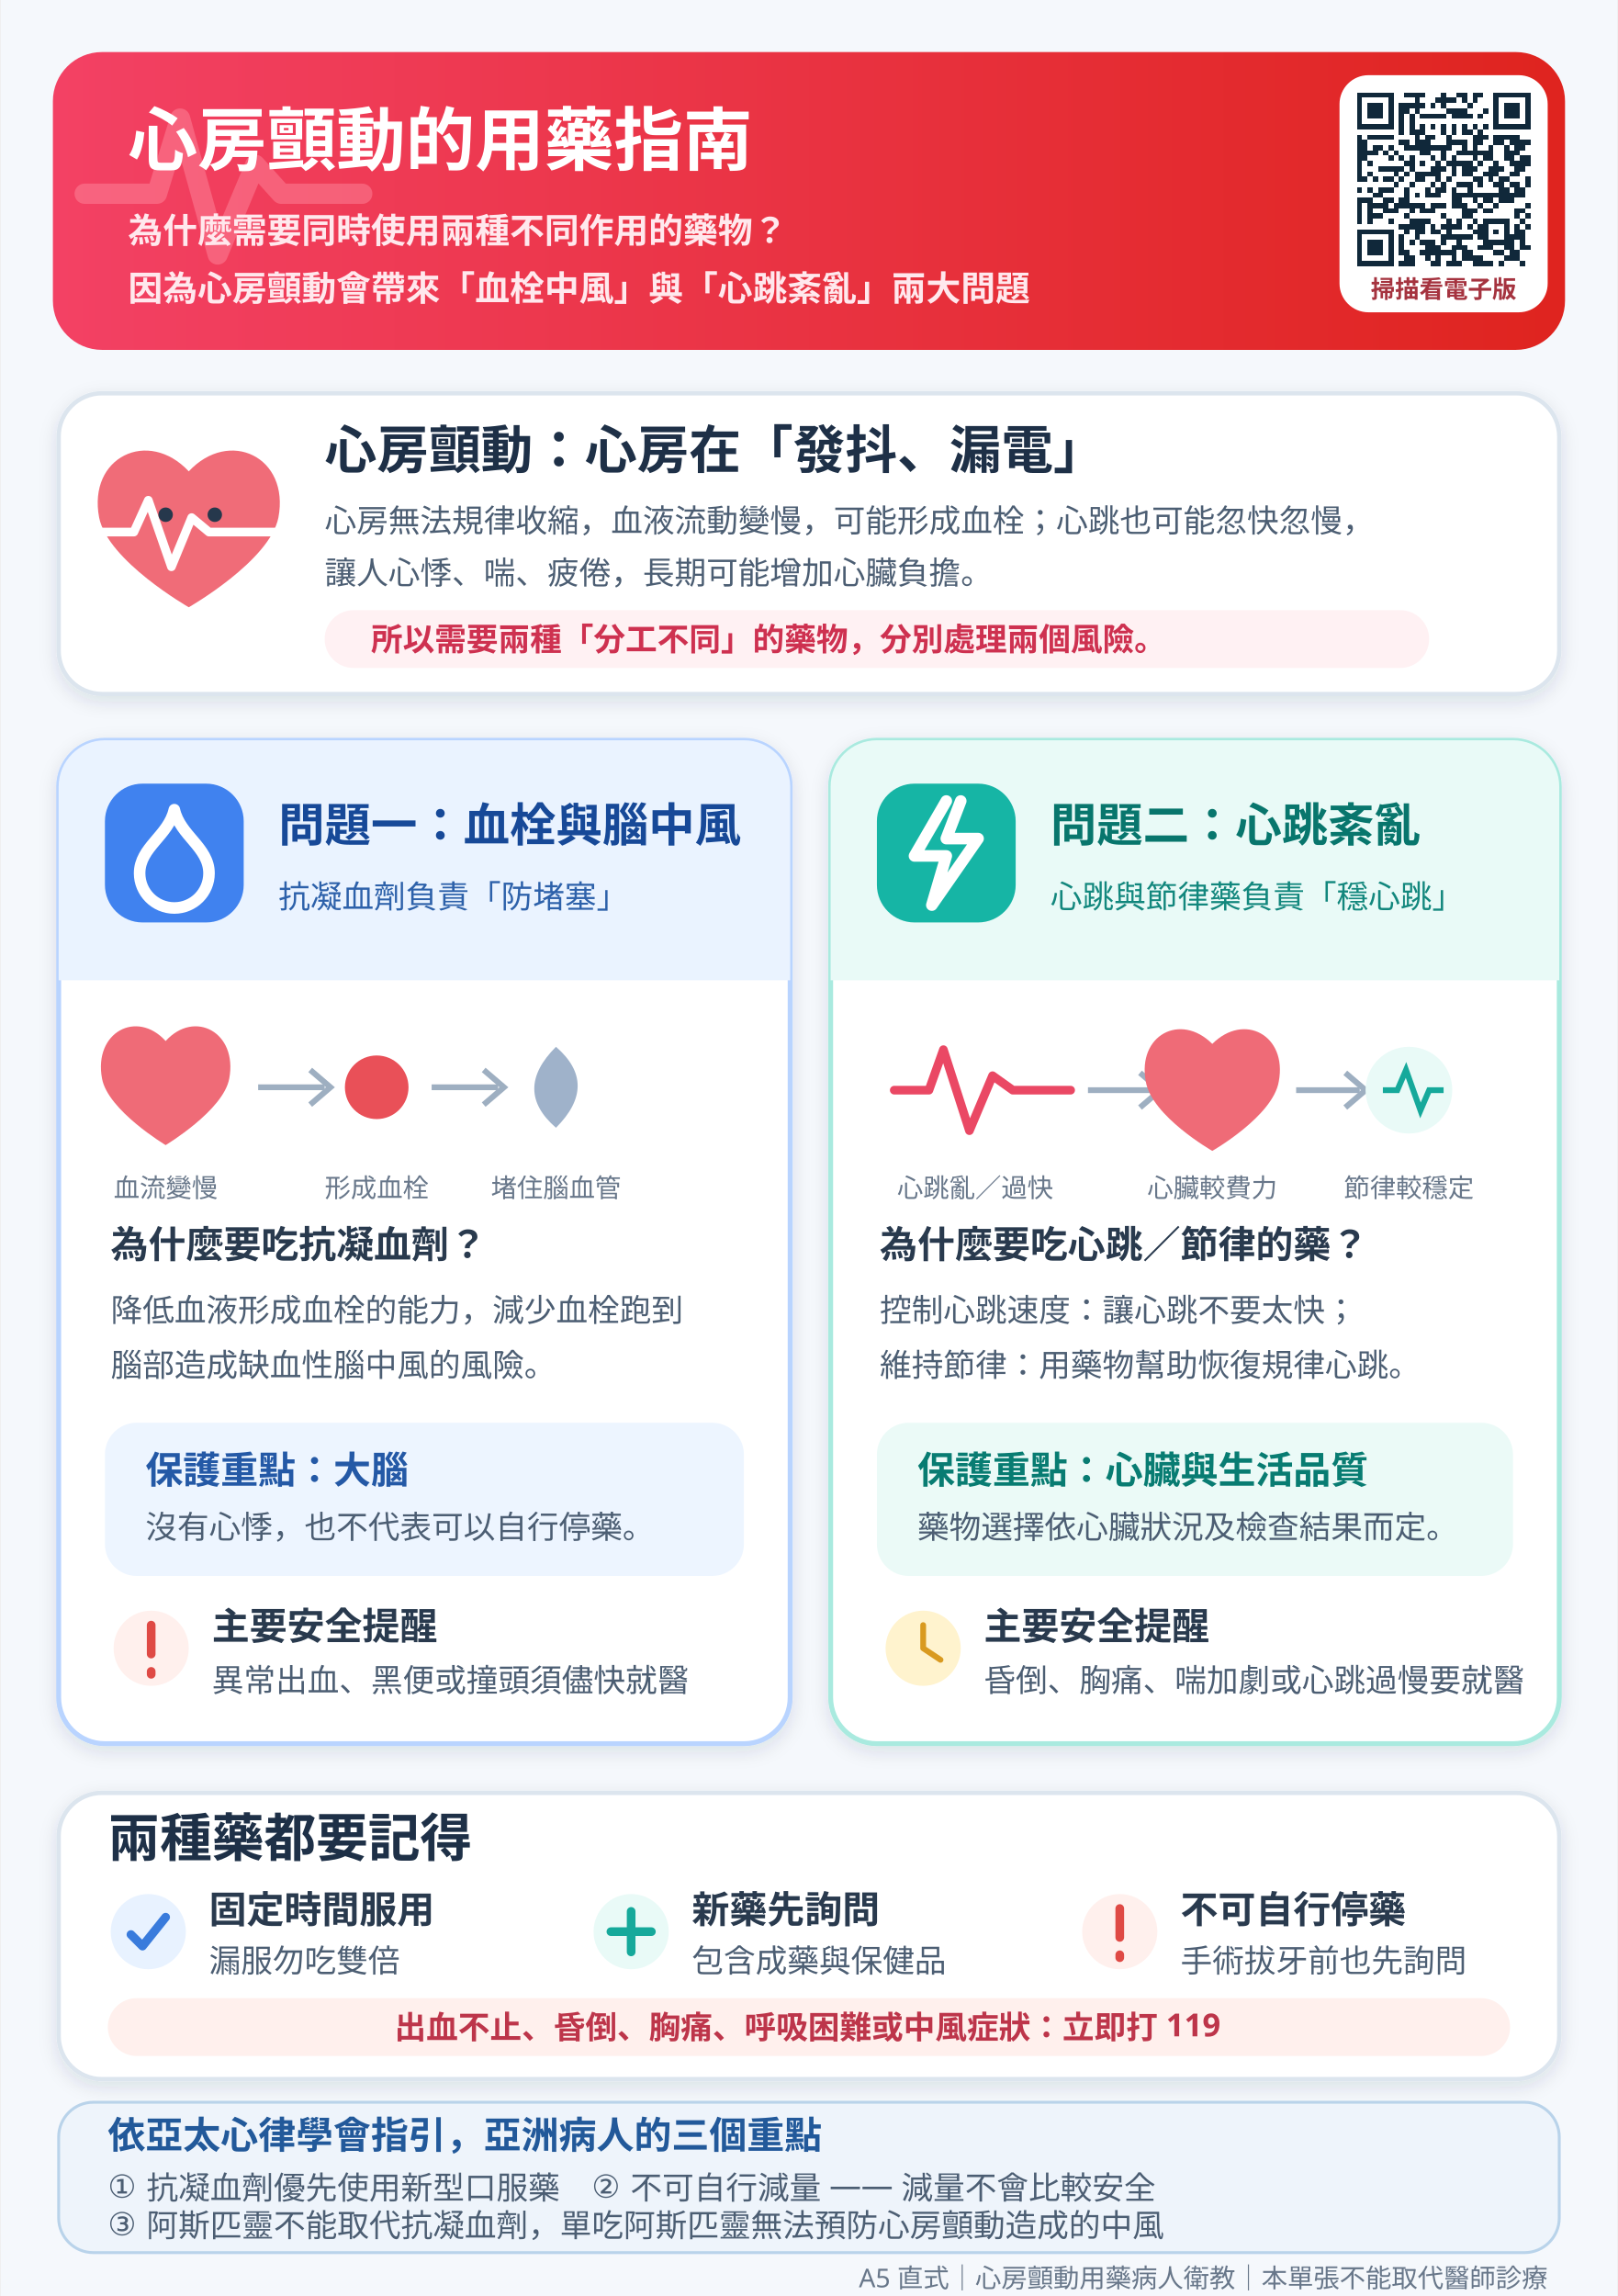
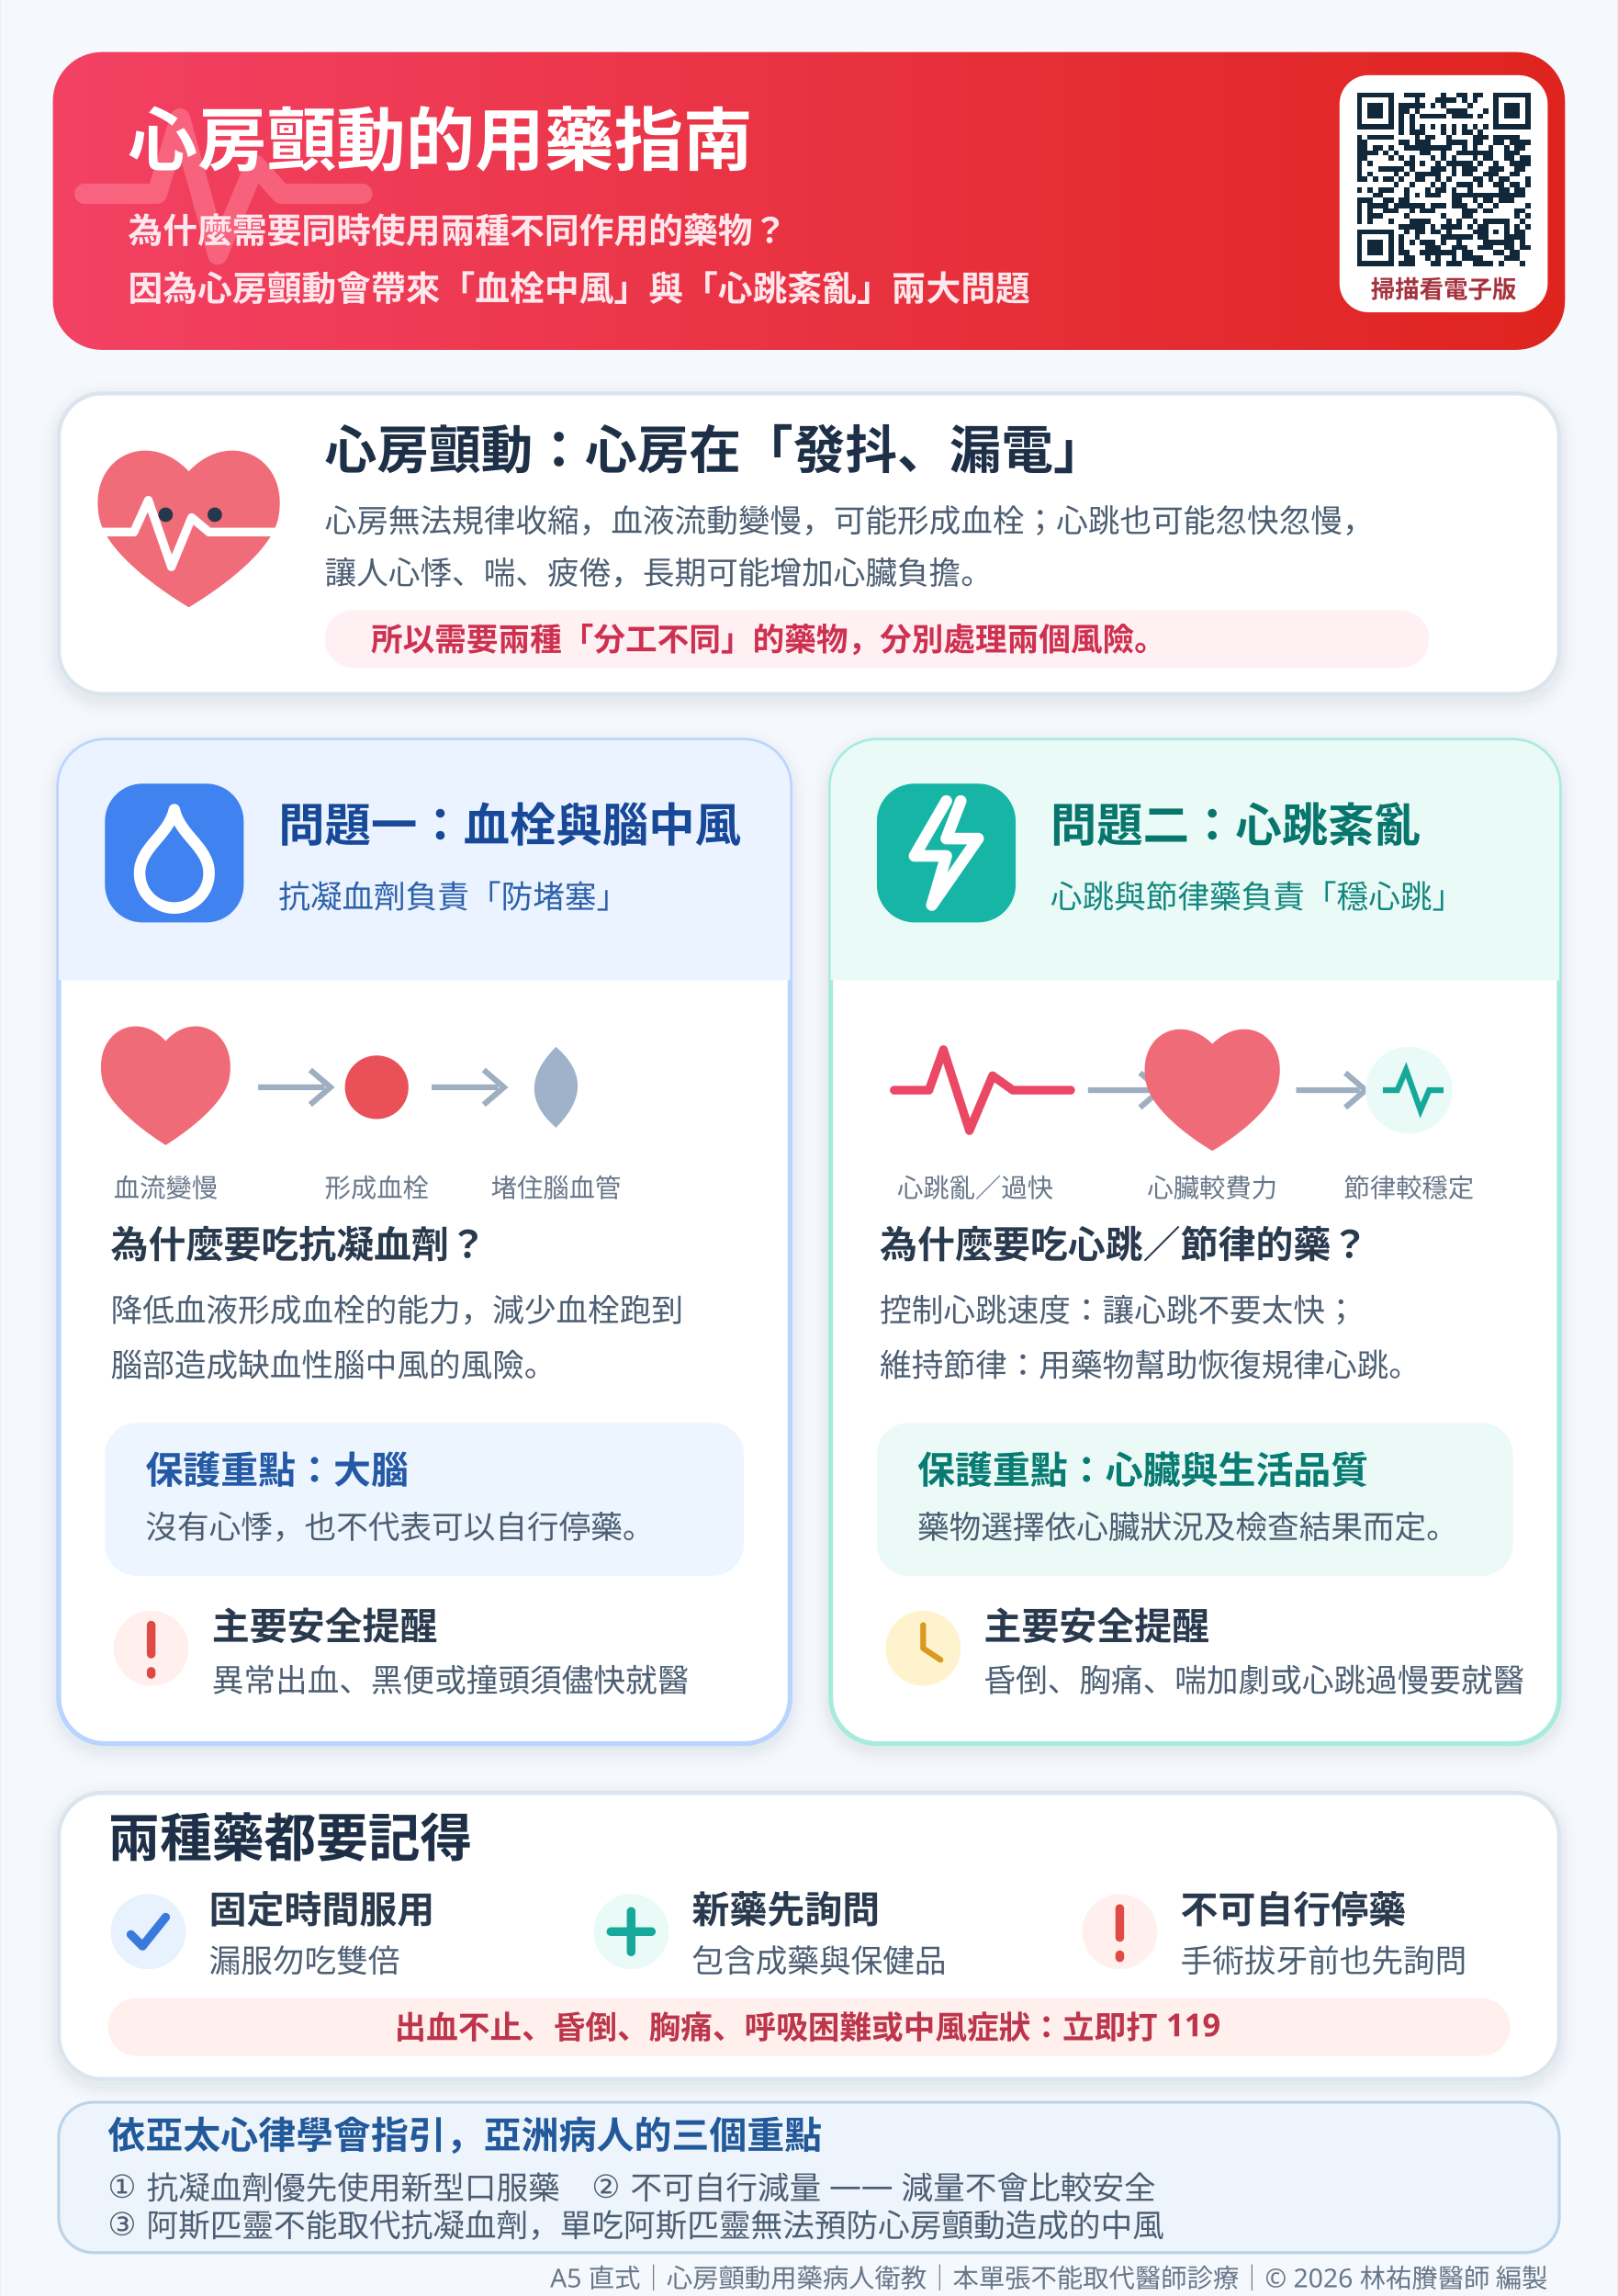
<svg xmlns="http://www.w3.org/2000/svg" width="148mm" height="210mm" viewBox="0 0 559 794">
  <defs>
    <style>.t{font:700 24px 'Microsoft JhengHei','Noto Sans TC',sans-serif;fill:white}.st{font:600 12px 'Microsoft JhengHei','Noto Sans TC',sans-serif;fill:#ffe8ed}.h{font:700 18px 'Microsoft JhengHei','Noto Sans TC',sans-serif;fill:#1e3047}.hh{font:700 16px 'Microsoft JhengHei','Noto Sans TC',sans-serif}.b{font:700 13px 'Microsoft JhengHei','Noto Sans TC',sans-serif;fill:#293a4e}.s{font:500 11px 'Microsoft JhengHei','Noto Sans TC',sans-serif;fill:#4c5e73}.xs{font:500 9px 'Microsoft JhengHei','Noto Sans TC',sans-serif;fill:#68778a}.line{stroke-linecap:round;stroke-linejoin:round}.card{fill:#fff;stroke:#dce5ee;stroke-width:1.5}</style>
    <linearGradient id="r" x1="0" x2="1">
      <stop stop-color="#f34164" />
      <stop offset="1" stop-color="#df241f" />
    </linearGradient>
    <filter id="sh">
      <feDropShadow dx="0" dy="2" stdDeviation="3" flood-color="#1b3149" flood-opacity=".12" />
    </filter>
  </defs>
  <rect width="559" height="794" fill="#f5f8fc" />
  <rect x="18" y="18" width="523" height="103" rx="17" fill="url(#r)" />
  <path d="M29 67h25l8-26 13 47 13-31 9 10h28" fill="none" stroke="#ff8fa1" stroke-width="7" opacity=".45" class="line" />
  <text x="44" y="57" class="t">心房顫動的用藥指南</text>
  <text x="44" y="84" class="st">為什麼需要同時使用兩種不同作用的藥物？</text>
  <text x="44" y="104" class="st">因為心房顫動會帶來「血栓中風」與「心跳紊亂」兩大問題</text>
  <rect x="20" y="136" width="519" height="104" rx="15" class="card" filter="url(#sh)" />
  <g transform="translate(35 151)">
    <path d="M30 12C16-3-5 7-1 28c3 15 31 31 31 31s28-16 31-31C65 7 44-3 30 12z" fill="#f06c78" />
    <path d="M-2 33h13l5-11 8 23 7-17 6 5h24" fill="none" stroke="#fff" stroke-width="3" class="line" />
    <circle cx="22" cy="27" r="2.5" fill="#26384c" />
    <circle cx="39" cy="27" r="2.5" fill="#26384c" />
  </g>
  <text x="112" y="162" class="h">心房顫動：心房在「發抖、漏電」</text>
  <text x="112" y="184" class="s">心房無法規律收縮，血液流動變慢，可能形成血栓；心跳也可能忽快忽慢，</text>
  <text x="112" y="202" class="s">讓人心悸、喘、疲倦，長期可能增加心臟負擔。</text>
  <rect x="112" y="211" width="382" height="20" rx="10" fill="#fff1f3" />
  <text x="128" y="225" class="s" style="font-weight:700;fill:#ce3150">所以需要兩種「分工不同」的藥物，分別處理兩個風險。</text>
  <rect x="20" y="256" width="253" height="347" rx="16" fill="#fff" stroke="#b9d4ff" stroke-width="1.7" filter="url(#sh)" />
  <path d="M20 272a16 16 0 0116-16h221a16 16 0 0116 16v67H20z" fill="#eaf3ff" />
  <rect x="36" y="271" width="48" height="48" rx="13" fill="#4082ef" />
  <path d="M60 280c-2 9-12 13-12 22a12 12 0 0024 0c0-9-10-13-12-22z" fill="none" stroke="#fff" stroke-width="4" class="line" />
  <text x="96" y="291" class="hh" style="fill:#174998">問題一：血栓與腦中風</text>
  <text x="96" y="314" class="s" style="fill:#2d61aa">抗凝血劑負責「防堵塞」</text>
  <g transform="translate(39 355)">
    <path d="M18 5C8-6-7 2-4 18c2 11 22 23 22 23s20-12 22-23C43 2 28-6 18 5z" fill="#ef6b77" />
    <path d="M50 21h23" stroke="#9eafc1" stroke-width="2" />
    <path d="M68 15l7 6-7 6" fill="none" stroke="#9eafc1" stroke-width="2" />
    <circle cx="91" cy="21" r="11" fill="#e95058" />
    <path d="M110 21h23" stroke="#9eafc1" stroke-width="2" />
    <path d="M128 15l7 6-7 6" fill="none" stroke="#9eafc1" stroke-width="2" />
    <path d="M153 7q15 13 0 28q-15-13 0-28z" fill="#9fb2ca" />
    <text x="18" y="59" text-anchor="middle" class="xs">血流變慢</text>
    <text x="91" y="59" text-anchor="middle" class="xs">形成血栓</text>
    <text x="153" y="59" text-anchor="middle" class="xs">堵住腦血管</text>
  </g>
  <text x="38" y="435" class="b">為什麼要吃抗凝血劑？</text>
  <text x="38" y="457" class="s">降低血液形成血栓的能力，減少血栓跑到</text>
  <text x="38" y="476" class="s">腦部造成缺血性腦中風的風險。</text>
  <rect x="36" y="492" width="221" height="53" rx="11" fill="#edf5ff" />
  <text x="50" y="513" class="b" style="fill:#2459a6">保護重點：大腦</text>
  <text x="50" y="532" class="s">沒有心悸，也不代表可以自行停藥。</text>
  <g transform="translate(39 557)">
    <circle cx="13" cy="13" r="13" fill="#fff0ed" />
    <path d="M13 5v10M13 21v1" stroke="#df4a45" stroke-width="3" class="line" />
    <text x="34" y="10" class="b">主要安全提醒</text>
    <text x="34" y="28" class="s">異常出血、黑便或撞頭須儘快就醫</text>
  </g>
  <rect x="287" y="256" width="252" height="347" rx="16" fill="#fff" stroke="#a9eadf" stroke-width="1.7" filter="url(#sh)" />
  <path d="M287 272a16 16 0 0116-16h220a16 16 0 0116 16v67H287z" fill="#e9faf7" />
  <rect x="303" y="271" width="48" height="48" rx="13" fill="#16b5a5" />
  <path d="M327 277l-11 19h11l-5 17 16-23h-11l5-13" fill="none" stroke="#fff" stroke-width="4" class="line" />
  <text x="363" y="291" class="hh" style="fill:#08766d">問題二：心跳紊亂</text>
  <text x="363" y="314" class="s" style="fill:#12877d">心跳與節律藥負責「穩心跳」</text>
  <g transform="translate(306 355)">
    <path d="M3 22h12l5-14 9 28 8-19 7 5h20" fill="none" stroke="#ea4864" stroke-width="3" class="line" />
    <path d="M70 22h23" stroke="#9eafc1" stroke-width="2" />
    <path d="M88 16l7 6-7 6" fill="none" stroke="#9eafc1" stroke-width="2" />
    <path d="M113 6C102-5 87 3 90 19c2 12 23 24 23 24s21-12 23-24c3-16-12-24-23-13z" fill="#ef6b77" />
    <path d="M142 22h22" stroke="#9eafc1" stroke-width="2" />
    <path d="M159 16l7 6-7 6" fill="none" stroke="#9eafc1" stroke-width="2" />
    <circle cx="181" cy="22" r="15" fill="#e9faf7" />
    <path d="M172 22h5l3-7 5 14 3-7h5" fill="none" stroke="#16a99b" stroke-width="2" />
    <text x="31" y="59" text-anchor="middle" class="xs">心跳亂／過快</text>
    <text x="113" y="59" text-anchor="middle" class="xs">心臟較費力</text>
    <text x="181" y="59" text-anchor="middle" class="xs">節律較穩定</text>
  </g>
  <text x="304" y="435" class="b">為什麼要吃心跳／節律的藥？</text>
  <text x="304" y="457" class="s">控制心跳速度：讓心跳不要太快；</text>
  <text x="304" y="476" class="s">維持節律：用藥物幫助恢復規律心跳。</text>
  <rect x="303" y="492" width="220" height="53" rx="11" fill="#ebfaf7" />
  <text x="317" y="513" class="b" style="fill:#087c72">保護重點：心臟與生活品質</text>
  <text x="317" y="532" class="s">藥物選擇依心臟狀況及檢查結果而定。</text>
  <g transform="translate(306 557)">
    <circle cx="13" cy="13" r="13" fill="#fff3ce" />
    <path d="M13 13V5M13 13l6 4" stroke="#d99a20" stroke-width="2" class="line" />
    <text x="34" y="10" class="b">主要安全提醒</text>
    <text x="34" y="28" class="s">昏倒、胸痛、喘加劇或心跳過慢要就醫</text>
  </g>
  <rect x="20" y="620" width="519" height="99" rx="15" fill="#fff" stroke="#dce5ee" stroke-width="1.5" filter="url(#sh)" />
  <text x="37" y="642" class="h">兩種藥都要記得</text>
  <g transform="translate(38 655)">
    <circle cx="13" cy="13" r="13" fill="#e8f2ff" />
    <path d="M7 14l4 4 8-10" fill="none" stroke="#397bdc" stroke-width="3" class="line" />
    <text x="34" y="10" class="b">固定時間服用</text>
    <text x="34" y="27" class="s">漏服勿吃雙倍</text>
  </g>
  <g transform="translate(205 655)">
    <circle cx="13" cy="13" r="13" fill="#e9faf7" />
    <path d="M6 13h14M13 6v14" stroke="#16a99b" stroke-width="3" class="line" />
    <text x="34" y="10" class="b">新藥先詢問</text>
    <text x="34" y="27" class="s">包含成藥與保健品</text>
  </g>
  <g transform="translate(374 655)">
    <circle cx="13" cy="13" r="13" fill="#fff0ed" />
    <path d="M13 5v10M13 21v1" stroke="#df4a45" stroke-width="3" class="line" />
    <text x="34" y="10" class="b">不可自行停藥</text>
    <text x="34" y="27" class="s">手術拔牙前也先詢問</text>
  </g>
  <rect x="37" y="691" width="485" height="20" rx="10" fill="#fff0ed" />
  <text x="279" y="705" text-anchor="middle" class="s" style="font-weight:700;fill:#bd354a">出血不止、昏倒、胸痛、呼吸困難或中風症狀：立即打 119</text>
  <rect x="20" y="727" width="519" height="52" rx="12" fill="#eef4fb" stroke="#b9d3ea" />
  <text x="37" y="743" class="b" style="fill:#22599a">依亞太心律學會指引，亞洲病人的三個重點</text>
  <text x="37" y="760" class="s">① 抗凝血劑優先使用新型口服藥　② 不可自行減量 —— 減量不會比較安全</text>
  <text x="37" y="773" class="s">③ 阿斯匹靈不能取代抗凝血劑，單吃阿斯匹靈無法預防心房顫動造成的中風</text>
-   <text x="535" y="791" text-anchor="end" class="xs">A5 直式｜心房顫動用藥病人衛教｜本單張不能取代醫師診療</text>
+   <text x="535" y="791" text-anchor="end" class="xs">A5 直式｜心房顫動用藥病人衛教｜本單張不能取代醫師診療｜© 2026 林祐賸醫師 編製</text>
  <g id="qr">
    <rect x="463" y="26" width="72" height="82" rx="10" fill="#fff" stroke="none" />
    <g transform="translate(469 32) scale(1.818182)" shape-rendering="crispEdges">
      <path d="M0 0h7v1h-7zM9 0h4v1h-4zM16 0h1v1h-1zM19 0h2v1h-2zM22 0h2v1h-2zM26 0h7v1h-7zM0 1h1v1h-1zM6 1h1v1h-1zM11 1h1v1h-1zM15 1h4v1h-4zM20 1h1v1h-1zM22 1h1v1h-1zM26 1h1v1h-1zM32 1h1v1h-1zM0 2h1v1h-1zM2 2h3v1h-3zM6 2h1v1h-1zM8 2h5v1h-5zM14 2h1v1h-1zM16 2h1v1h-1zM21 2h1v1h-1zM26 2h1v1h-1zM28 2h3v1h-3zM32 2h1v1h-1zM0 3h1v1h-1zM2 3h3v1h-3zM6 3h1v1h-1zM8 3h2v1h-2zM11 3h1v1h-1zM17 3h4v1h-4zM24 3h1v1h-1zM26 3h1v1h-1zM28 3h3v1h-3zM32 3h1v1h-1zM0 4h1v1h-1zM2 4h3v1h-3zM6 4h1v1h-1zM8 4h1v1h-1zM10 4h1v1h-1zM12 4h5v1h-5zM18 4h4v1h-4zM23 4h1v1h-1zM26 4h1v1h-1zM28 4h3v1h-3zM32 4h1v1h-1zM0 5h1v1h-1zM6 5h1v1h-1zM8 5h1v1h-1zM10 5h1v1h-1zM26 5h1v1h-1zM32 5h1v1h-1zM0 6h7v1h-7zM8 6h1v1h-1zM10 6h1v1h-1zM12 6h1v1h-1zM14 6h1v1h-1zM16 6h1v1h-1zM18 6h1v1h-1zM20 6h1v1h-1zM22 6h1v1h-1zM24 6h1v1h-1zM26 6h7v1h-7zM8 7h1v1h-1zM10 7h3v1h-3zM16 7h1v1h-1zM18 7h1v1h-1zM20 7h2v1h-2zM23 7h1v1h-1zM0 8h1v1h-1zM2 8h5v1h-5zM11 8h1v1h-1zM13 8h2v1h-2zM17 8h1v1h-1zM22 8h3v1h-3zM26 8h5v1h-5zM0 9h2v1h-2zM8 9h2v1h-2zM11 9h3v1h-3zM17 9h4v1h-4zM22 9h2v1h-2zM26 9h2v1h-2zM29 9h4v1h-4zM0 10h2v1h-2zM3 10h2v1h-2zM6 10h1v1h-1zM9 10h9v1h-9zM20 10h1v1h-1zM22 10h1v1h-1zM25 10h1v1h-1zM28 10h1v1h-1zM30 10h2v1h-2zM0 11h4v1h-4zM5 11h1v1h-1zM7 11h1v1h-1zM12 11h2v1h-2zM16 11h1v1h-1zM19 11h7v1h-7zM28 11h3v1h-3zM0 12h2v1h-2zM6 12h1v1h-1zM8 12h1v1h-1zM10 12h1v1h-1zM14 12h1v1h-1zM16 12h1v1h-1zM18 12h1v1h-1zM22 12h1v1h-1zM24 12h2v1h-2zM28 12h2v1h-2zM31 12h2v1h-2zM0 13h1v1h-1zM2 13h1v1h-1zM9 13h2v1h-2zM12 13h1v1h-1zM15 13h1v1h-1zM17 13h5v1h-5zM23 13h1v1h-1zM26 13h1v1h-1zM29 13h4v1h-4zM0 14h1v1h-1zM4 14h5v1h-5zM10 14h1v1h-1zM14 14h3v1h-3zM18 14h1v1h-1zM20 14h3v1h-3zM25 14h3v1h-3zM30 14h2v1h-2zM0 15h1v1h-1zM2 15h1v1h-1zM7 15h1v1h-1zM9 15h1v1h-1zM11 15h5v1h-5zM18 15h1v1h-1zM20 15h2v1h-2zM24 15h3v1h-3zM29 15h2v1h-2zM0 16h2v1h-2zM3 16h1v1h-1zM5 16h2v1h-2zM8 16h1v1h-1zM11 16h2v1h-2zM15 16h1v1h-1zM17 16h1v1h-1zM22 16h2v1h-2zM25 16h1v1h-1zM27 16h2v1h-2zM32 16h1v1h-1zM7 17h1v1h-1zM10 17h1v1h-1zM14 17h1v1h-1zM16 17h1v1h-1zM19 17h3v1h-3zM23 17h1v1h-1zM26 17h2v1h-2zM29 17h2v1h-2zM32 17h1v1h-1zM0 18h1v1h-1zM2 18h1v1h-1zM4 18h3v1h-3zM9 18h1v1h-1zM13 18h1v1h-1zM15 18h2v1h-2zM18 18h1v1h-1zM21 18h1v1h-1zM27 18h2v1h-2zM30 18h2v1h-2zM3 19h2v1h-2zM9 19h1v1h-1zM11 19h1v1h-1zM13 19h3v1h-3zM18 19h14v1h-14zM0 20h3v1h-3zM5 20h2v1h-2zM8 20h2v1h-2zM18 20h2v1h-2zM22 20h1v1h-1zM24 20h2v1h-2zM27 20h3v1h-3zM0 21h1v1h-1zM2 21h4v1h-4zM7 21h6v1h-6zM14 21h3v1h-3zM18 21h3v1h-3zM23 21h1v1h-1zM26 21h1v1h-1zM32 21h1v1h-1zM0 22h1v1h-1zM2 22h1v1h-1zM5 22h3v1h-3zM10 22h1v1h-1zM12 22h3v1h-3zM20 22h3v1h-3zM24 22h2v1h-2zM30 22h2v1h-2zM0 23h1v1h-1zM2 23h3v1h-3zM9 23h1v1h-1zM16 23h1v1h-1zM20 23h2v1h-2zM30 23h1v1h-1zM32 23h1v1h-1zM0 24h1v1h-1zM2 24h1v1h-1zM6 24h1v1h-1zM10 24h4v1h-4zM17 24h1v1h-1zM19 24h1v1h-1zM22 24h1v1h-1zM24 24h5v1h-5zM31 24h1v1h-1zM8 25h5v1h-5zM14 25h1v1h-1zM16 25h4v1h-4zM21 25h1v1h-1zM23 25h2v1h-2zM28 25h1v1h-1zM30 25h1v1h-1zM32 25h1v1h-1zM0 26h7v1h-7zM9 26h1v1h-1zM11 26h2v1h-2zM14 26h2v1h-2zM17 26h1v1h-1zM22 26h3v1h-3zM26 26h1v1h-1zM28 26h1v1h-1zM30 26h2v1h-2zM0 27h1v1h-1zM6 27h1v1h-1zM8 27h1v1h-1zM11 27h1v1h-1zM16 27h6v1h-6zM23 27h2v1h-2zM28 27h4v1h-4zM0 28h1v1h-1zM2 28h3v1h-3zM6 28h1v1h-1zM8 28h1v1h-1zM10 28h1v1h-1zM12 28h3v1h-3zM16 28h1v1h-1zM19 28h1v1h-1zM24 28h6v1h-6zM31 28h1v1h-1zM0 29h1v1h-1zM2 29h3v1h-3zM6 29h1v1h-1zM8 29h1v1h-1zM13 29h3v1h-3zM18 29h3v1h-3zM23 29h3v1h-3zM28 29h2v1h-2zM31 29h2v1h-2zM0 30h1v1h-1zM2 30h3v1h-3zM6 30h1v1h-1zM8 30h2v1h-2zM12 30h7v1h-7zM20 30h2v1h-2zM26 30h2v1h-2zM29 30h2v1h-2zM0 31h1v1h-1zM6 31h1v1h-1zM9 31h2v1h-2zM13 31h1v1h-1zM15 31h1v1h-1zM18 31h1v1h-1zM20 31h4v1h-4zM28 31h3v1h-3zM0 32h7v1h-7zM8 32h3v1h-3zM14 32h2v1h-2zM17 32h3v1h-3zM22 32h4v1h-4zM27 32h1v1h-1zM31 32h1v1h-1z" fill="#10283a" />
    </g>
    <text x="499" y="103" text-anchor="middle" style="font:700 8.4px 'Microsoft JhengHei','Noto Sans TC',sans-serif;fill:#a5333f">掃描看電子版</text>
  </g>
</svg>
